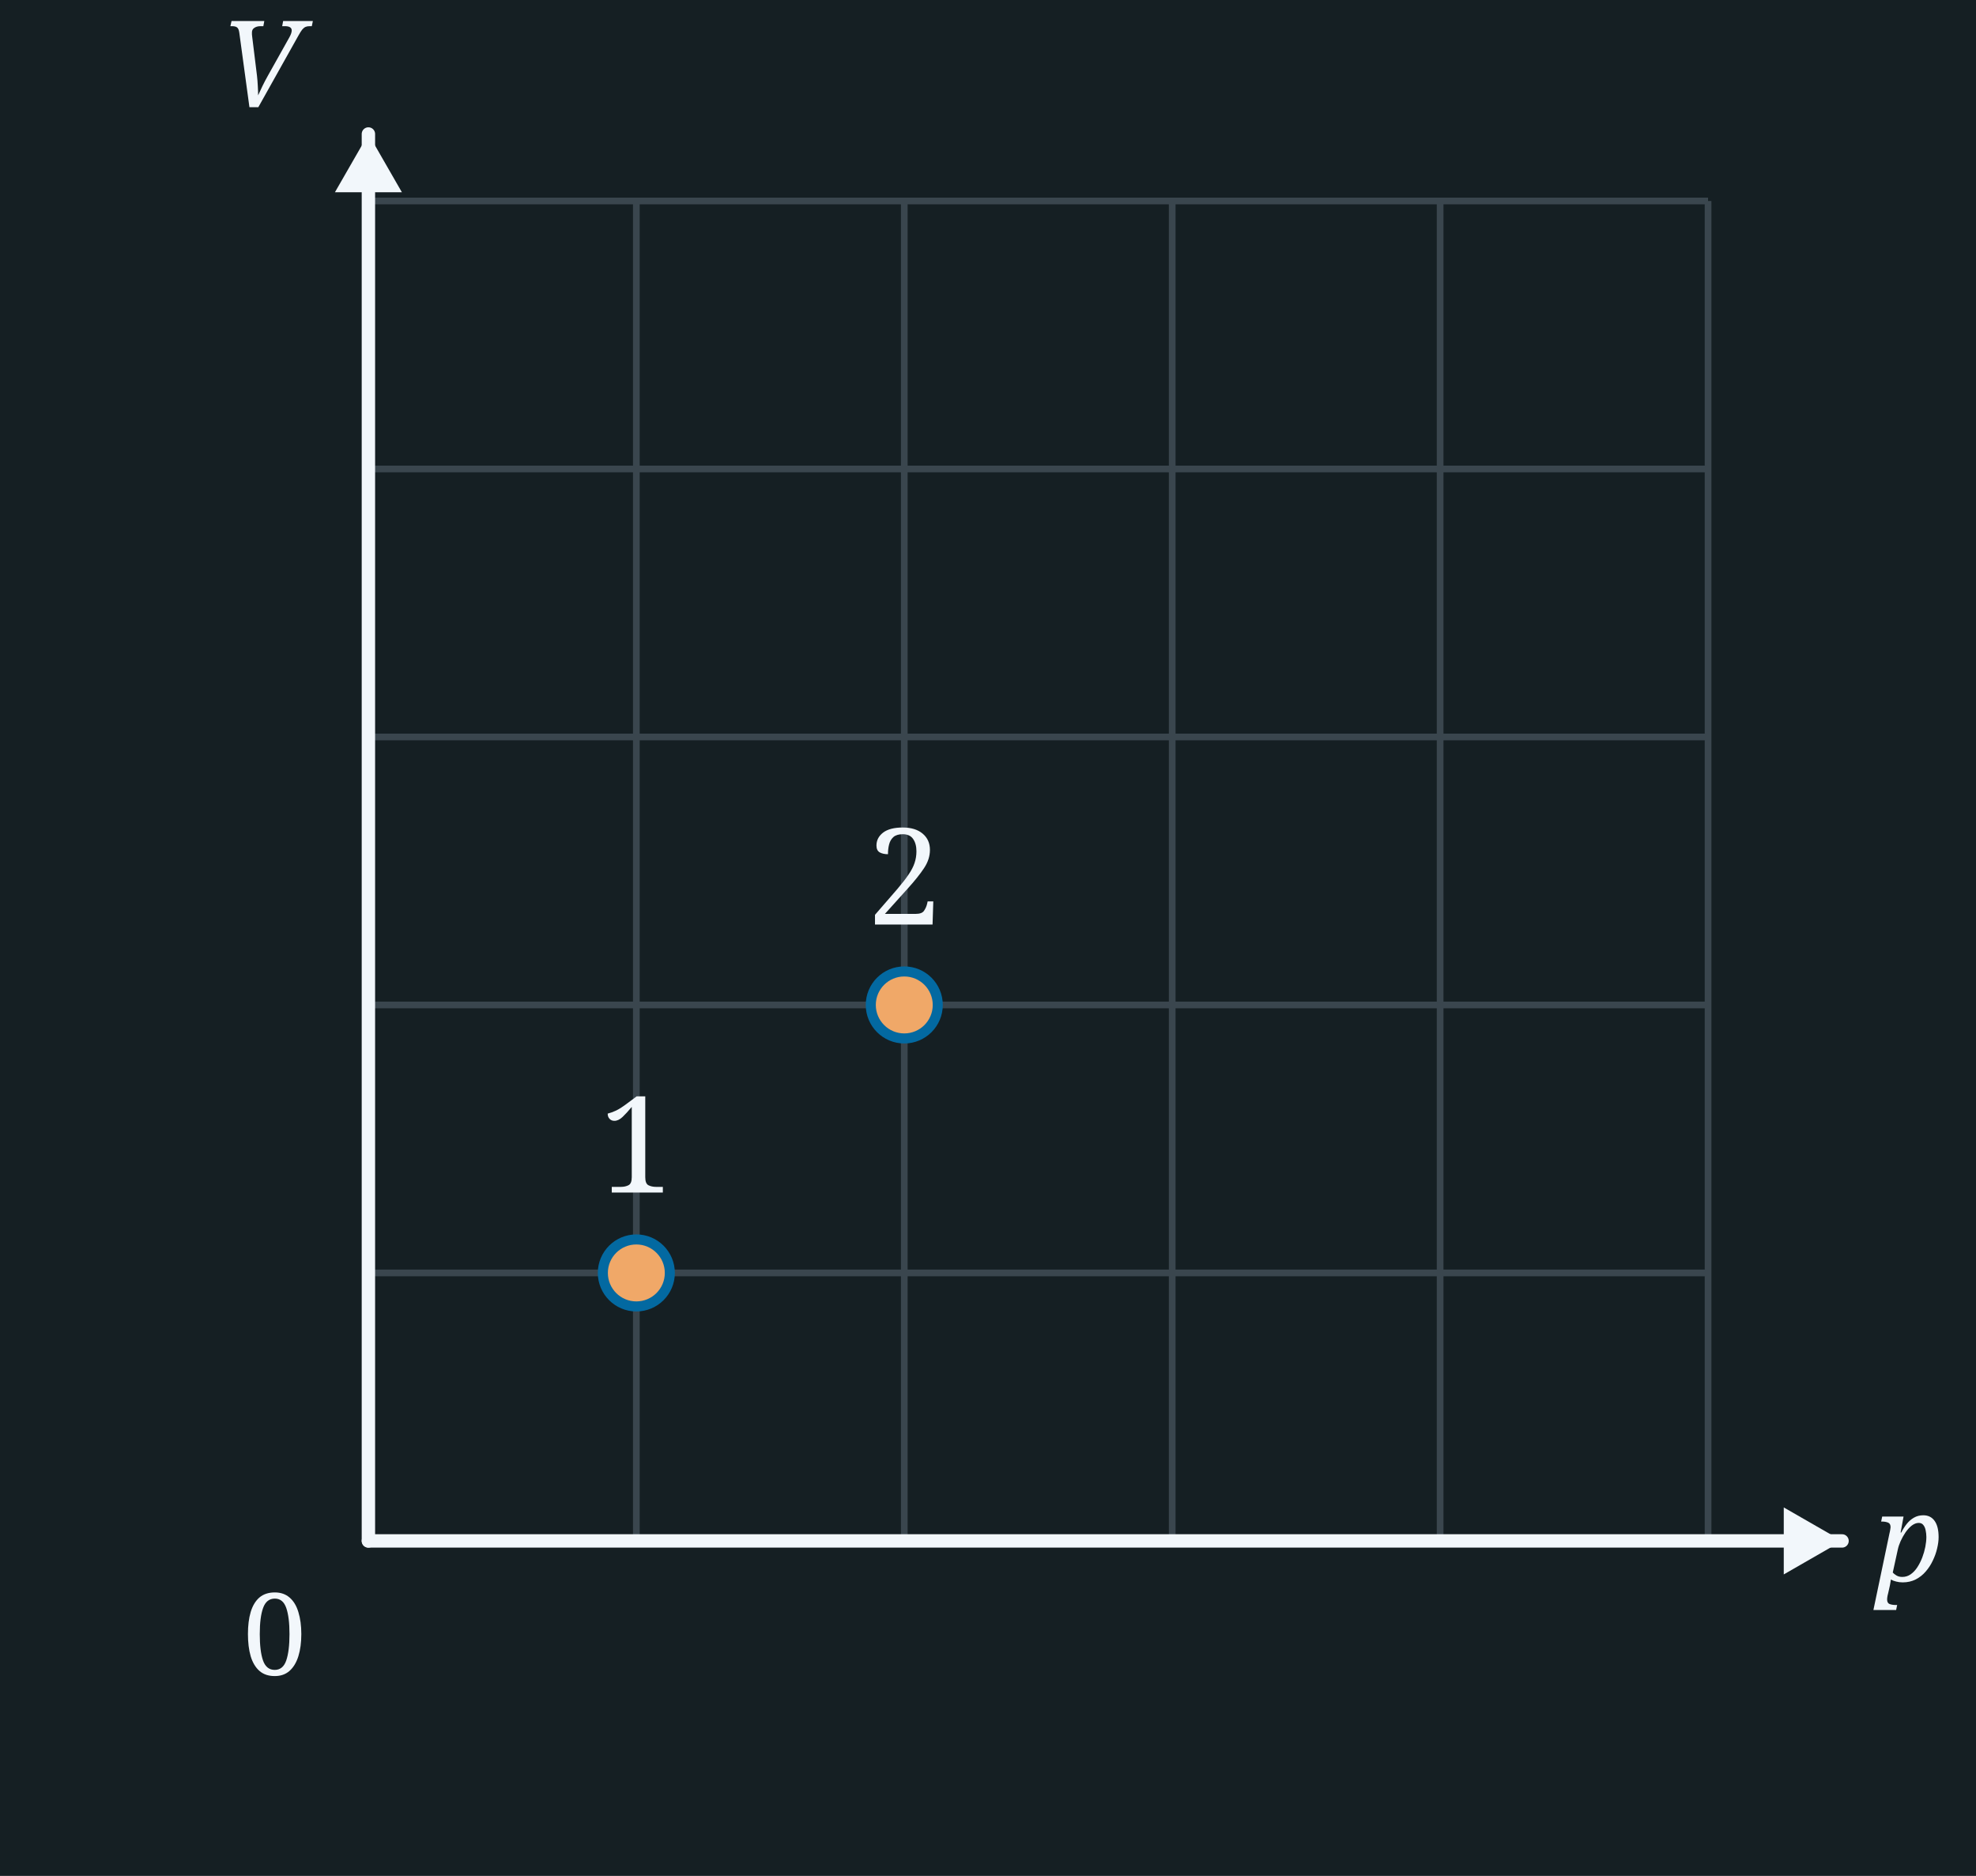
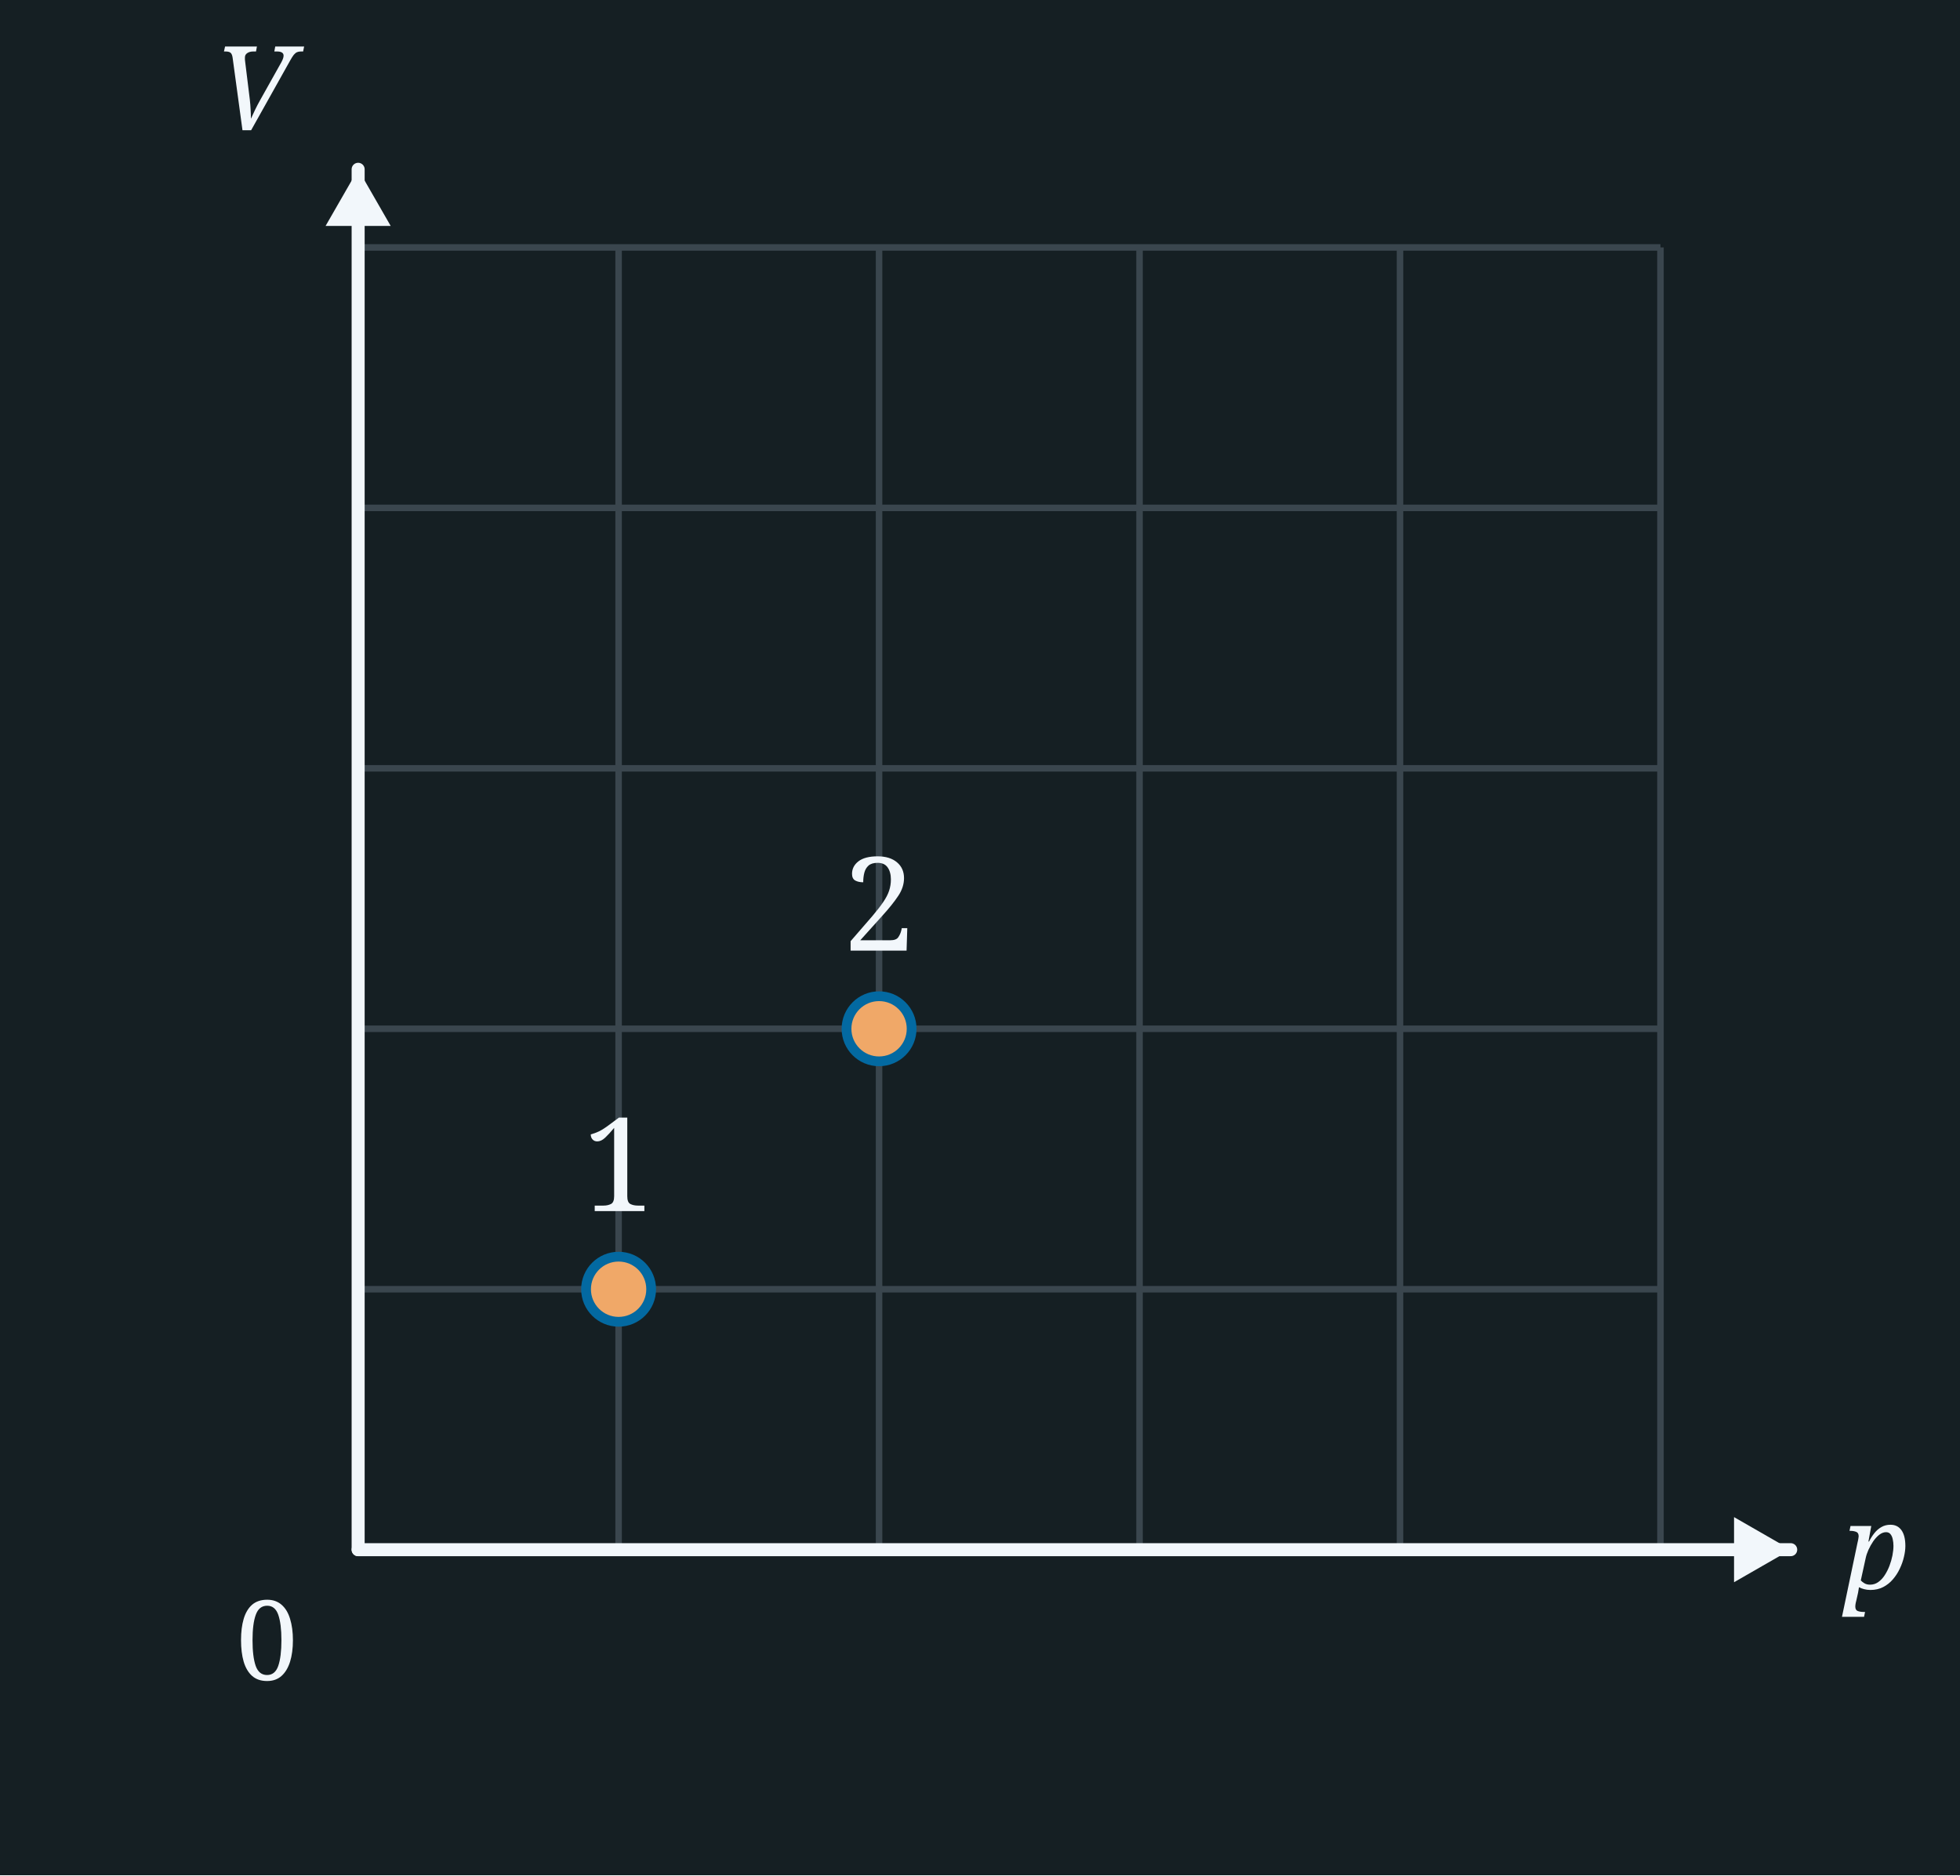
- <svg xmlns="http://www.w3.org/2000/svg" width="295" height="280" viewBox="0 0 295 280">
-   <rect x="0" y="0" width="295" height="280" fill="#151F23" />
-   <line x1="55" y1="30" x2="55" y2="230" stroke="#3A464E" stroke-width="1" />
-   <line x1="95" y1="30" x2="95" y2="230" stroke="#3A464E" stroke-width="1" />
-   <line x1="135" y1="30" x2="135" y2="230" stroke="#3A464E" stroke-width="1" />
-   <line x1="175" y1="30" x2="175" y2="230" stroke="#3A464E" stroke-width="1" />
-   <line x1="215" y1="30" x2="215" y2="230" stroke="#3A464E" stroke-width="1" />
-   <line x1="255" y1="30" x2="255" y2="230" stroke="#3A464E" stroke-width="1" />
-   <line x1="55" y1="30" x2="255" y2="30" stroke="#3A464E" stroke-width="1" />
-   <line x1="55" y1="70" x2="255" y2="70" stroke="#3A464E" stroke-width="1" />
-   <line x1="55" y1="110" x2="255" y2="110" stroke="#3A464E" stroke-width="1" />
-   <line x1="55" y1="150" x2="255" y2="150" stroke="#3A464E" stroke-width="1" />
-   <line x1="55" y1="190" x2="255" y2="190" stroke="#3A464E" stroke-width="1" />
-   <line x1="55" y1="230" x2="255" y2="230" stroke="#3A464E" stroke-width="1" />
-   <line x1="55.0" y1="230.0" x2="55.0" y2="20.0" stroke="#F2F7FB" stroke-width="2" stroke-linecap="round" />
-   <polygon points="55.0,20.0 60.0,28.7 50.0,28.7" fill="#F2F7FB" />
-   <line x1="55.0" y1="230.0" x2="275.0" y2="230.0" stroke="#F2F7FB" stroke-width="2" stroke-linecap="round" />
-   <polygon points="275.0,230.0 266.3,235.0 266.3,225.0" fill="#F2F7FB" />
-   <text x="41.0" y="250.0" font-family="Georgia, serif" font-weight="normal" font-size="17" fill="#F2F7FB" text-anchor="middle">0</text>
-   <text x="39.0" y="16.0" font-family="Georgia, serif" font-style="italic" font-weight="normal" font-size="18" fill="#F2F7FB" text-anchor="middle">V</text>
-   <text x="285.0" y="236.0" font-family="Georgia, serif" font-style="italic" font-weight="normal" font-size="18" fill="#F2F7FB" text-anchor="middle">p</text>
-   <circle cx="95.0" cy="190.0" r="5" fill="#f0a868" stroke="#0369a1" stroke-width="1.5" />
-   <circle cx="135.0" cy="150.0" r="5" fill="#f0a868" stroke="#0369a1" stroke-width="1.5" />
-   <text x="95.0" y="178.0" font-family="Georgia, serif" font-weight="normal" font-size="20" fill="#F2F7FB" text-anchor="middle">1</text>
-   <text x="135.0" y="138.0" font-family="Georgia, serif" font-weight="normal" font-size="20" fill="#F2F7FB" text-anchor="middle">2</text>
+ <svg xmlns="http://www.w3.org/2000/svg" width="301" height="288" viewBox="0 0 301 288">
+   <rect x="0" y="0" width="301" height="288" fill="#151F23" />
+   <line x1="55" y1="38" x2="55" y2="238" stroke="#3A464E" stroke-width="1" />
+   <line x1="95" y1="38" x2="95" y2="238" stroke="#3A464E" stroke-width="1" />
+   <line x1="135" y1="38" x2="135" y2="238" stroke="#3A464E" stroke-width="1" />
+   <line x1="175" y1="38" x2="175" y2="238" stroke="#3A464E" stroke-width="1" />
+   <line x1="215" y1="38" x2="215" y2="238" stroke="#3A464E" stroke-width="1" />
+   <line x1="255" y1="38" x2="255" y2="238" stroke="#3A464E" stroke-width="1" />
+   <line x1="55" y1="38" x2="255" y2="38" stroke="#3A464E" stroke-width="1" />
+   <line x1="55" y1="78" x2="255" y2="78" stroke="#3A464E" stroke-width="1" />
+   <line x1="55" y1="118" x2="255" y2="118" stroke="#3A464E" stroke-width="1" />
+   <line x1="55" y1="158" x2="255" y2="158" stroke="#3A464E" stroke-width="1" />
+   <line x1="55" y1="198" x2="255" y2="198" stroke="#3A464E" stroke-width="1" />
+   <line x1="55" y1="238" x2="255" y2="238" stroke="#3A464E" stroke-width="1" />
+   <line x1="55.0" y1="238.0" x2="55.0" y2="26.0" stroke="#F2F7FB" stroke-width="2" stroke-linecap="round" />
+   <polygon points="55.0,26.0 60.0,34.7 50.0,34.7" fill="#F2F7FB" />
+   <line x1="55.0" y1="238.0" x2="275.0" y2="238.0" stroke="#F2F7FB" stroke-width="2" stroke-linecap="round" />
+   <polygon points="275.0,238.0 266.3,243.0 266.3,233.0" fill="#F2F7FB" />
+   <text x="41.0" y="258.0" font-family="Georgia, serif" font-weight="normal" font-size="17" fill="#F2F7FB" text-anchor="middle">0</text>
+   <text x="39.0" y="20.0" font-family="Georgia, serif" font-style="italic" font-weight="normal" font-size="18" fill="#F2F7FB" text-anchor="middle">V</text>
+   <text x="283.0" y="244.0" font-family="Georgia, serif" font-style="italic" font-weight="normal" font-size="18" fill="#F2F7FB" text-anchor="start">p</text>
+   <circle cx="95.0" cy="198.0" r="5" fill="#f0a868" stroke="#0369a1" stroke-width="1.5" />
+   <circle cx="135.0" cy="158.0" r="5" fill="#f0a868" stroke="#0369a1" stroke-width="1.5" />
+   <text x="95.0" y="186.0" font-family="Georgia, serif" font-weight="normal" font-size="20" fill="#F2F7FB" text-anchor="middle">1</text>
+   <text x="135.0" y="146.0" font-family="Georgia, serif" font-weight="normal" font-size="20" fill="#F2F7FB" text-anchor="middle">2</text>
</svg>
